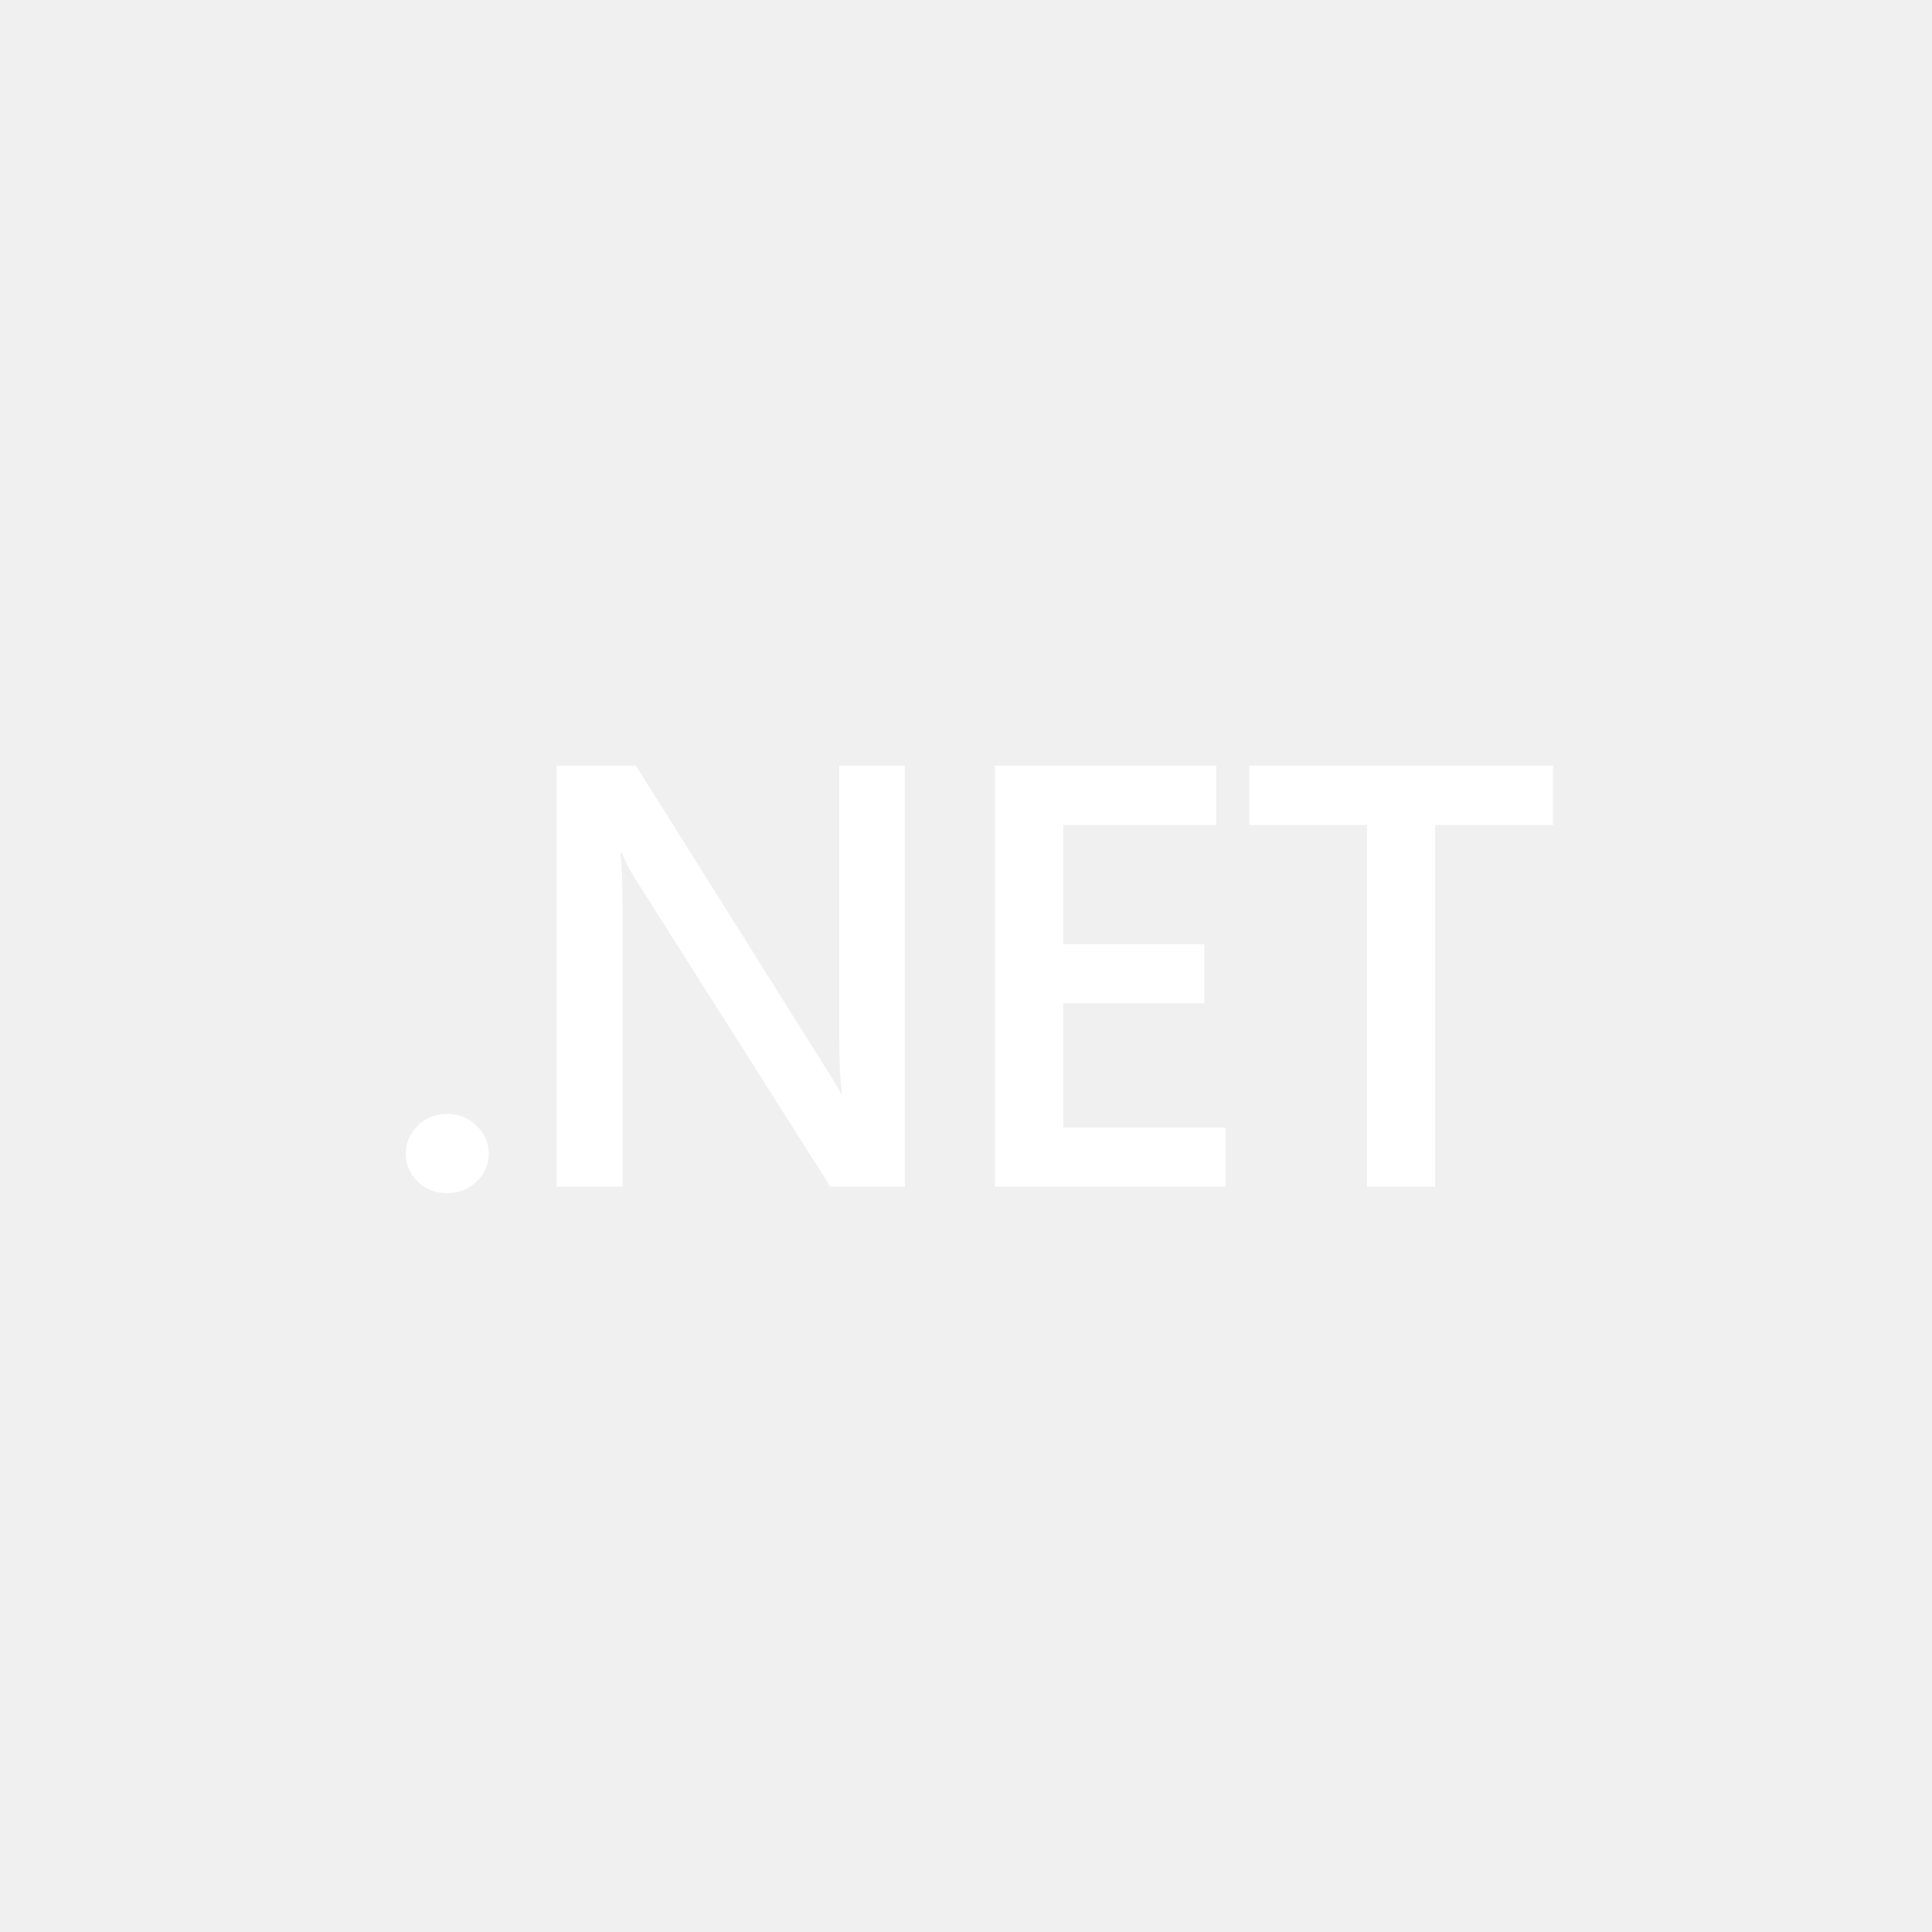
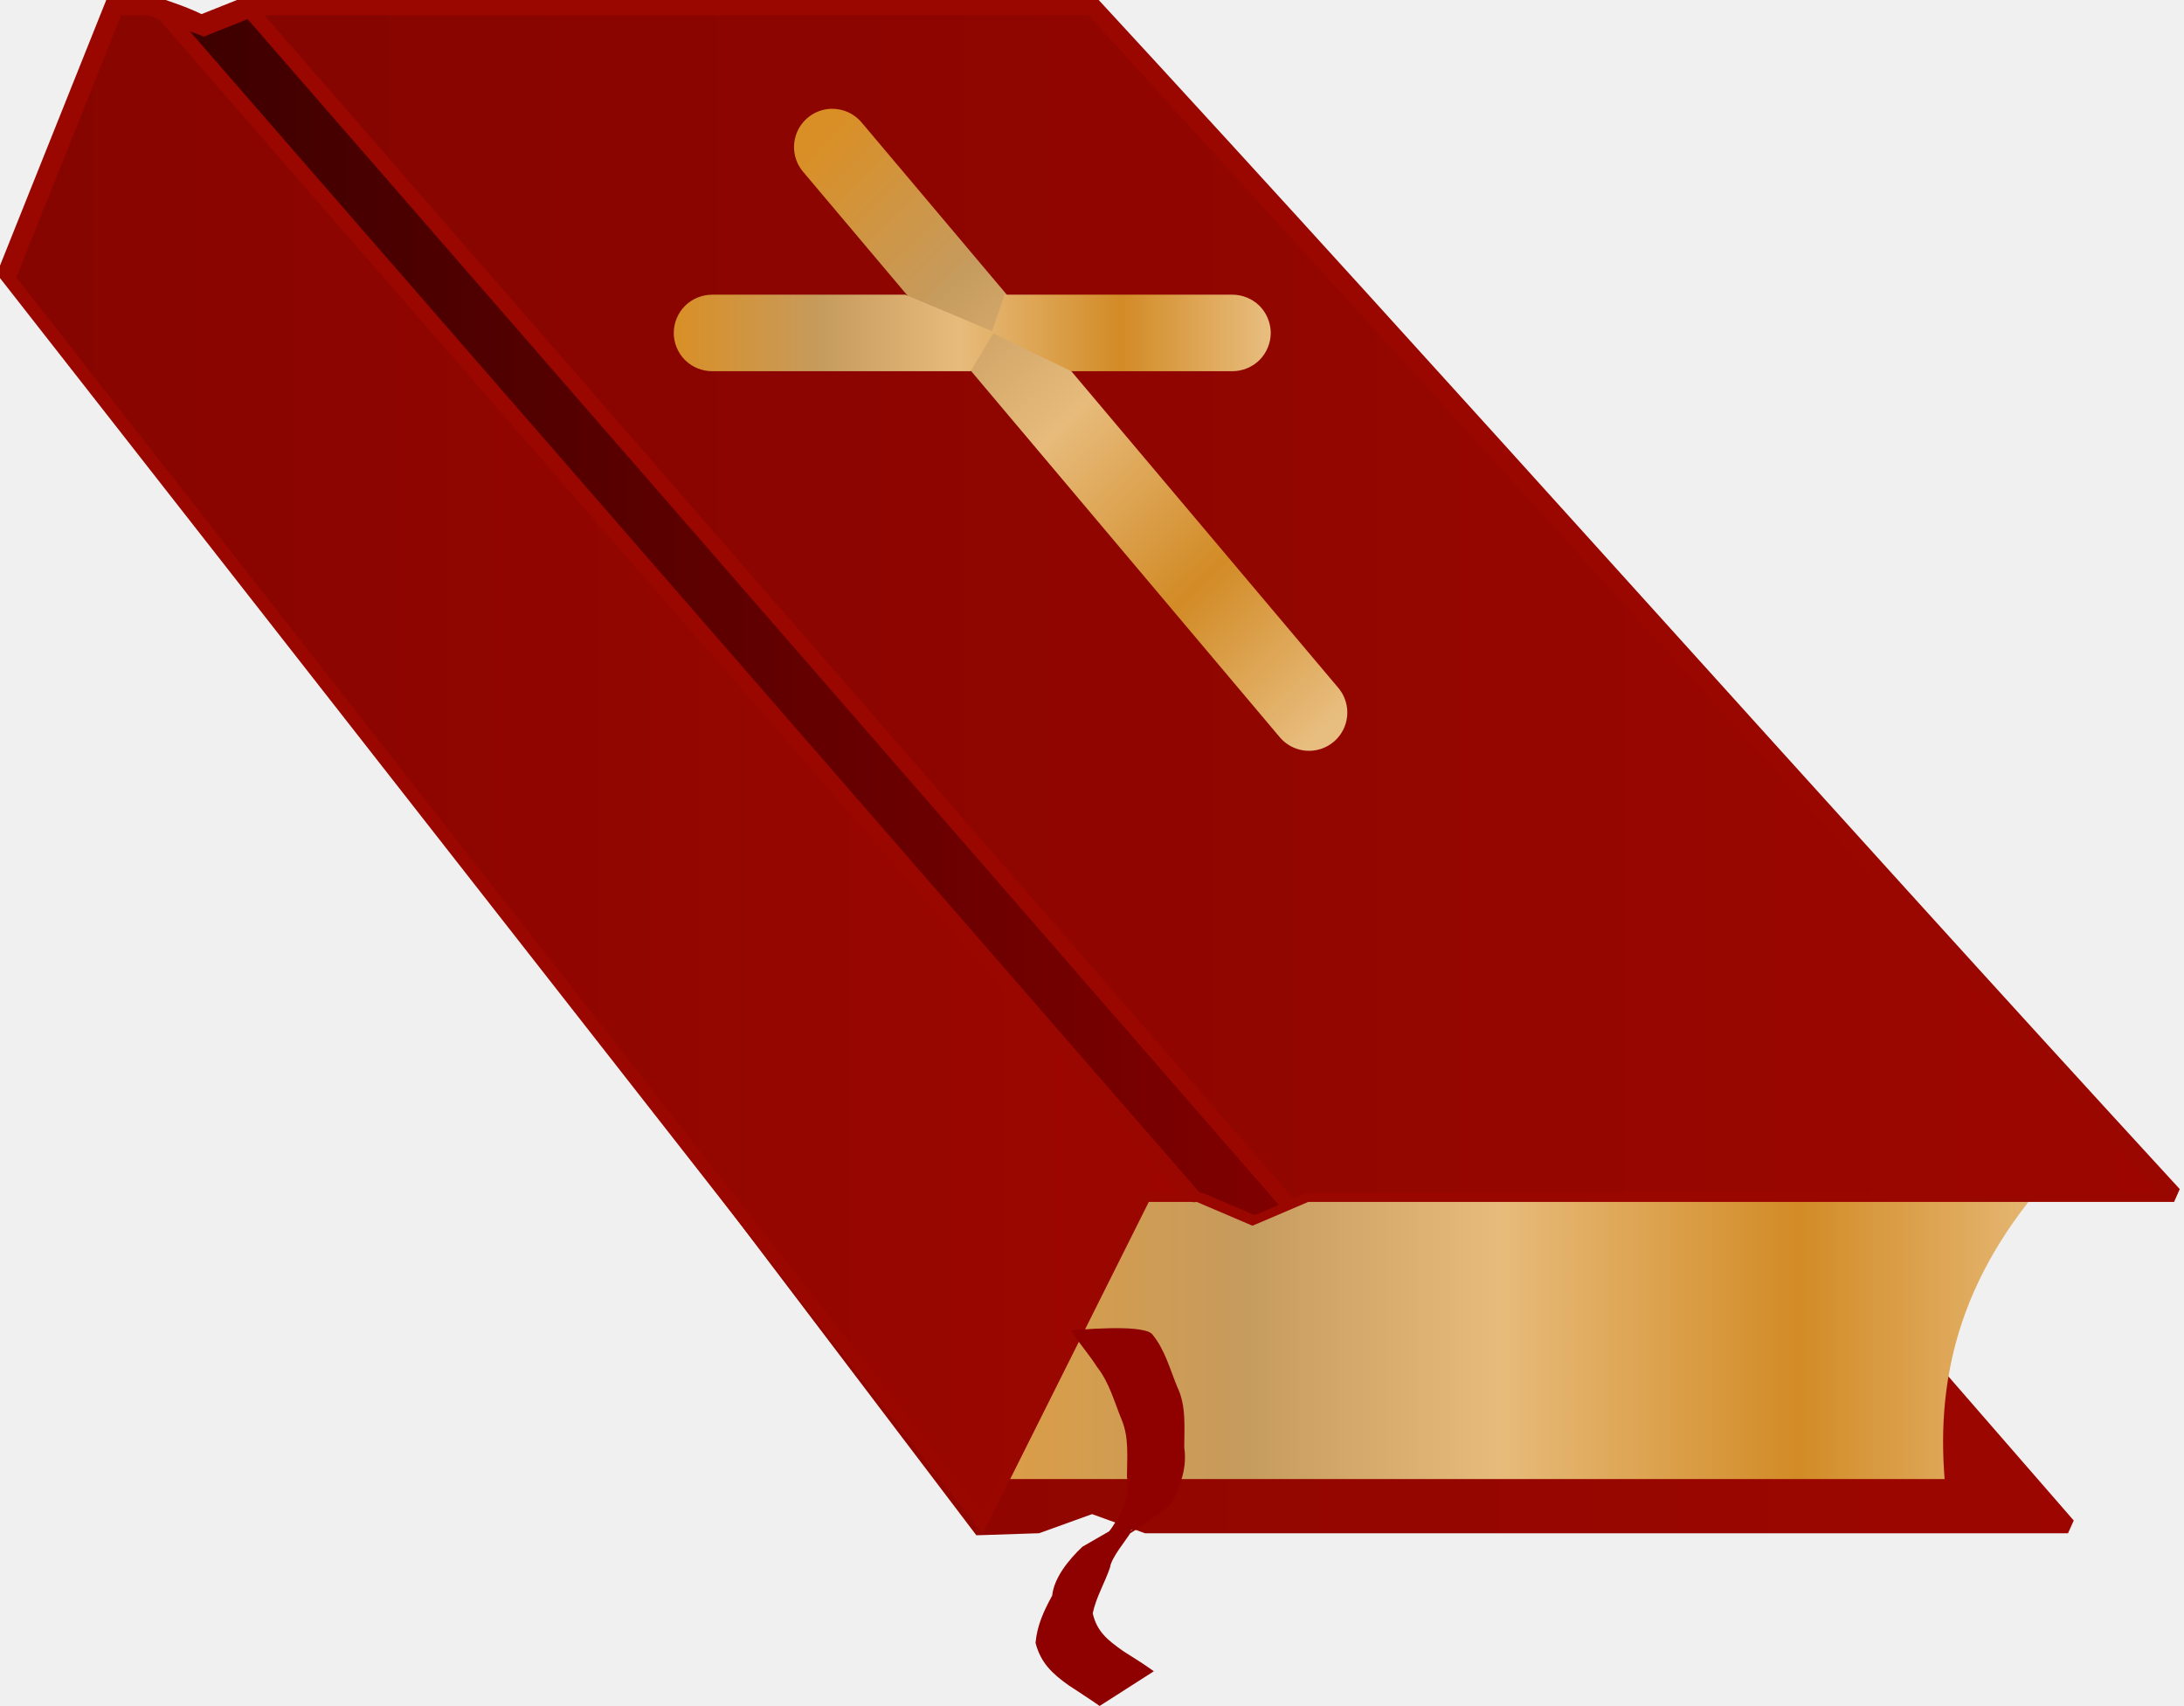
- <svg xmlns="http://www.w3.org/2000/svg" width="456" height="456" viewBox="0 0 456 456" version="1.1" xml:space="preserve" style="fill-rule:evenodd;clip-rule:evenodd;stroke-linejoin:round;stroke-miterlimit:2;">
-   <path d="m 105.5,281.609 c -2.703,0 -5.001,-0.9 -6.893,-2.702 -1.892,-1.848 -2.838,-4.042 -2.838,-6.582 0,-2.587 0.946,-4.804 2.838,-6.652 1.892,-1.848 4.19,-2.772 6.893,-2.772 2.748,0 5.068,0.924 6.96,2.772 1.937,1.848 2.906,4.064 2.906,6.652 0,2.54 -0.968,4.734 -2.906,6.582 -1.892,1.802 -4.212,2.702 -6.96,2.702 z" style="fill:#ffffff;fill-rule:nonzero;stroke-width:0.838" />
-   <path d="M 213.561,280.084 H 195.99 L 149.7,207.054 c -1.171,-1.848 -2.14,-3.765 -2.906,-5.751 h -0.406 c 0.361,2.125 0.541,6.675 0.541,13.65 v 65.132 h -15.543 v -99.36 h 18.719 l 44.737,71.298 c 1.892,2.957 3.109,4.989 3.649,6.098 h 0.27 c -0.45,-2.632 -0.676,-7.09 -0.676,-13.373 v -64.023 h 15.476 z" style="fill:#ffffff;fill-rule:nonzero;stroke-width:0.838" />
-   <path d="m 289.251,280.084 h -54.401 v -99.36 h 52.238 v 13.997 h -36.154 v 28.131 h 33.316 v 13.927 h -33.316 v 29.378 h 38.316 z" style="fill:#ffffff;fill-rule:nonzero;stroke-width:0.838" />
-   <path d="M 366.565,194.721 H 338.722 v 85.363 h -16.084 v -85.363 h -27.775 v -13.997 h 71.701 z" style="fill:#ffffff;fill-rule:nonzero;stroke-width:0.838" />
+ <svg xmlns="http://www.w3.org/2000/svg" xmlns:xlink="http://www.w3.org/1999/xlink" id="svg1" viewBox="0 0 713.66 557.51" version="1.0" y="0" x="0">
+   <defs id="defs3">
+     <linearGradient id="linearGradient3803">
+       <stop id="stop3805" stop-color="#d98f26" offset="0" />
+       <stop id="stop3815" stop-color="#c69b5e" offset=".25" />
+       <stop id="stop3811" stop-color="#e7bb7b" offset=".48" />
+       <stop id="stop3813" stop-color="#d28b26" offset=".75" />
+       <stop id="stop3807" stop-color="#e8be80" offset="1" />
+     </linearGradient>
+     <linearGradient id="linearGradient4725">
+       <stop id="stop4727" stop-color="#860500" offset="0" />
+       <stop id="stop4729" stop-color="#9d0600" offset="1" />
+     </linearGradient>
+     <linearGradient id="linearGradient3600" x1="394.81" xlink:href="#linearGradient3803" gradientUnits="userSpaceOnUse" y1="198.08" gradientTransform="translate(-174.66 -89.281)" x2="589.89" y2="198.08" />
+     <linearGradient id="linearGradient3603" x1="443.08" xlink:href="#linearGradient3803" gradientUnits="userSpaceOnUse" y1="135.2" gradientTransform="translate(-174.66 -89.281)" x2="620.84" y2="315.27" />
+     <linearGradient id="linearGradient3606" y2="201.67" gradientUnits="userSpaceOnUse" y1="201.67" x2="417.84" x1="62.031">
+       <stop id="stop7488" stop-color="#3e0000" offset="0" />
+       <stop id="stop7490" stop-color="#800000" offset="1" />
+     </linearGradient>
+     <linearGradient id="linearGradient3609" x1="86.438" xlink:href="#linearGradient4725" gradientUnits="userSpaceOnUse" x2="705.5" y1="198.34" y2="198.34" />
+     <linearGradient id="linearGradient3612" x1="5.344" xlink:href="#linearGradient4725" gradientUnits="userSpaceOnUse" x2="385.41" y1="249.45" y2="249.45" />
+     <linearGradient id="linearGradient3616" y2="427.69" gradientUnits="userSpaceOnUse" y1="427.69" x2="677.5" x1="317.38">
+       <stop id="stop4715" stop-color="#de9e44" offset="0" />
+       <stop id="stop4717" stop-color="#c69b5e" offset=".25" />
+       <stop id="stop4719" stop-color="#e7bb7b" offset=".48" />
+       <stop id="stop4721" stop-color="#d28b26" offset=".75" />
+       <stop id="stop4723" stop-color="#e8be80" offset="1" />
+     </linearGradient>
+     <linearGradient id="linearGradient3619" x1="3.312" xlink:href="#linearGradient4725" gradientUnits="userSpaceOnUse" x2="681.22" y1="293.61" y2="293.61" />
+   </defs>
+   <path id="path4694" style="block-progression:tb;color:#000000;text-transform:none;text-indent:0" fill-rule="evenodd" fill="url(#linearGradient3619)" d="m3.312 85.5 3.062 4.062 311.88 411.12 0.781 1.031 1.312-0.031 18.875-0.625 0.375-0.031 0.375-0.125 16.875-6.094 16.875 6.094 0.406 0.156h301.63l1.875-4.156-354.34-407.47-0.719-0.844-1.125-0.031-313.03-3z" />
+   <path id="path4678" style="block-progression:tb;color:#000000;text-transform:none;text-indent:0" fill-rule="evenodd" fill="url(#linearGradient3616)" d="m373 372.03-0.688 1.375-53.156 106.31-1.781 3.625h318.06l-0.188-2.656c-2.236-34.868 7.243-69.368 42.25-104.38l-1.75-1.75v-2.531h-302.75z" />
+   <path id="path3877" style="block-progression:tb;color:#000000;text-transform:none;text-indent:0" fill-rule="evenodd" fill="#9a0600" d="m35.515-1.977-36.593 91.469 322.22 411.75l54.25-108.47h14.125c0.475 0.146 0.994 0.146 1.469 0 0.01 0 0.021 0 0.031 0l17.281 7.375 0.969 0.406 0.969-0.406 17.281-7.375h282.91l1.844-4.188c-119.06-129.54-235.73-261.28-355.07-390.56h-274.84c-5.5 2.198-11 4.396-16.5 6.594-5.802-2.848-11.985-4.587-17.25-6.594z" />
+   <path id="path3875" style="block-progression:tb;color:#000000;text-transform:none;text-indent:0" fill-rule="evenodd" fill="url(#linearGradient3612)" d="m39.625 5h8.75l3.688 1.406 333.34 383.34h-12.375l-0.719 1.375-51.375 102.78-315.6-403.24 34.285-85.66z" />
+   <path id="path3873" style="block-progression:tb;color:#000000;text-transform:none;text-indent:0" fill-rule="evenodd" fill="url(#linearGradient3609)" d="m86.438 5h269.31l349.75 384.75h-278.28l-0.469 0.188-4.062 1.75-336.25-386.69z" />
+   <path id="path1689" style="block-progression:tb;color:#000000;text-transform:none;text-indent:0" fill-rule="evenodd" fill="url(#linearGradient3606)" d="m80.906 6.25 336.94 387.5-7.844 3.344-16.75-7.156-0.469-0.188h-0.75l-330-379.53 4.594 1.75z" />
+   <path id="path6077" style="block-progression:tb;color:#000000;text-transform:none;text-indent:0" fill="url(#linearGradient3603)" d="m271.77 35.553a12.501 12.501 0 0 0 -9.25 20.688l155.62 184.62a12.508 12.508 0 1 0 19.125 -16.125l-155.64-184.62a12.501 12.501 0 0 0 -9.844 -4.562z" />
+   <path id="path6699" style="block-progression:tb;color:#000000;text-transform:none;text-indent:0" fill="url(#linearGradient3600)" d="m232.84 96.303c-3.302-0.047-6.602 1.28-8.954 3.598s-3.724 5.6-3.724 8.902 1.373 6.583 3.724 8.902c2.352 2.318 5.652 3.645 8.954 3.598h84.354l7.396-12.326 25.474 12.326h52.495c3.302 0.047 6.602-1.28 8.954-3.598s3.724-5.6 3.724-8.902-1.373-6.583-3.724-8.902c-2.352-2.318-5.652-3.645-8.954-3.598h-74.271l-4.109 11.915-28.35-11.915z" />
+   <path id="path3598" fill="#8f0000" d="m364.84 434.03c-0.794-0.002-1.61 0.016-2.406 0.031-6.36 0.12-12.43 0.72-12.43 0.72 2.492 4.111 5.857 7.78 8.5 11.969 3.925 4.959 5.619 11.335 7.969 17.094 2.516 5.84 1.797 12.428 1.781 18.688 0.936 5.793-1.048 10.041-3.375 14.688-0.7 0.178-0.67 1.042-2.469 3.219-3.445 1.976-6.221 3.586-8.719 5.031-4.729 4.478-9.264 10.244-9.875 15.969-2.786 5.128-4.888 9.628-5.438 15.438 1.696 6.555 5.452 10.032 10.781 13.844 3.402 2.275 6.832 4.411 10.156 6.781l17.72-11.34c-3.26-2.36-6.61-4.44-10.03-6.6-4.861-3.466-8.548-6.218-9.938-12.344 1.109-5.3 3.905-9.813 5.656-15 0.38-3.147 5.277-8.941 6.562-11.125 2.59-1.584 5.443-3.54 7.969-5.375-2.403 1.148 10.758-11.456-7.656 4.469-0.055-0.031-0.171-0.017-0.312 0.031 3.341-1.854 5.102-3.77 6.594-4.594 0.028-0.02 1.111 0.089 1.375 0.094 0.03 0.001 0.153 0.002 0.156 0 2.402-1.75 4.415-3.426 5.875-5 2.534-5.849 4.648-11.07 3.688-17.719 0.014-6.655 0.686-13.618-2.281-19.75-2.361-5.731-4.043-12.15-8.031-17.031-1.038-1.68-6.254-2.173-11.812-2.188z" />
</svg>
